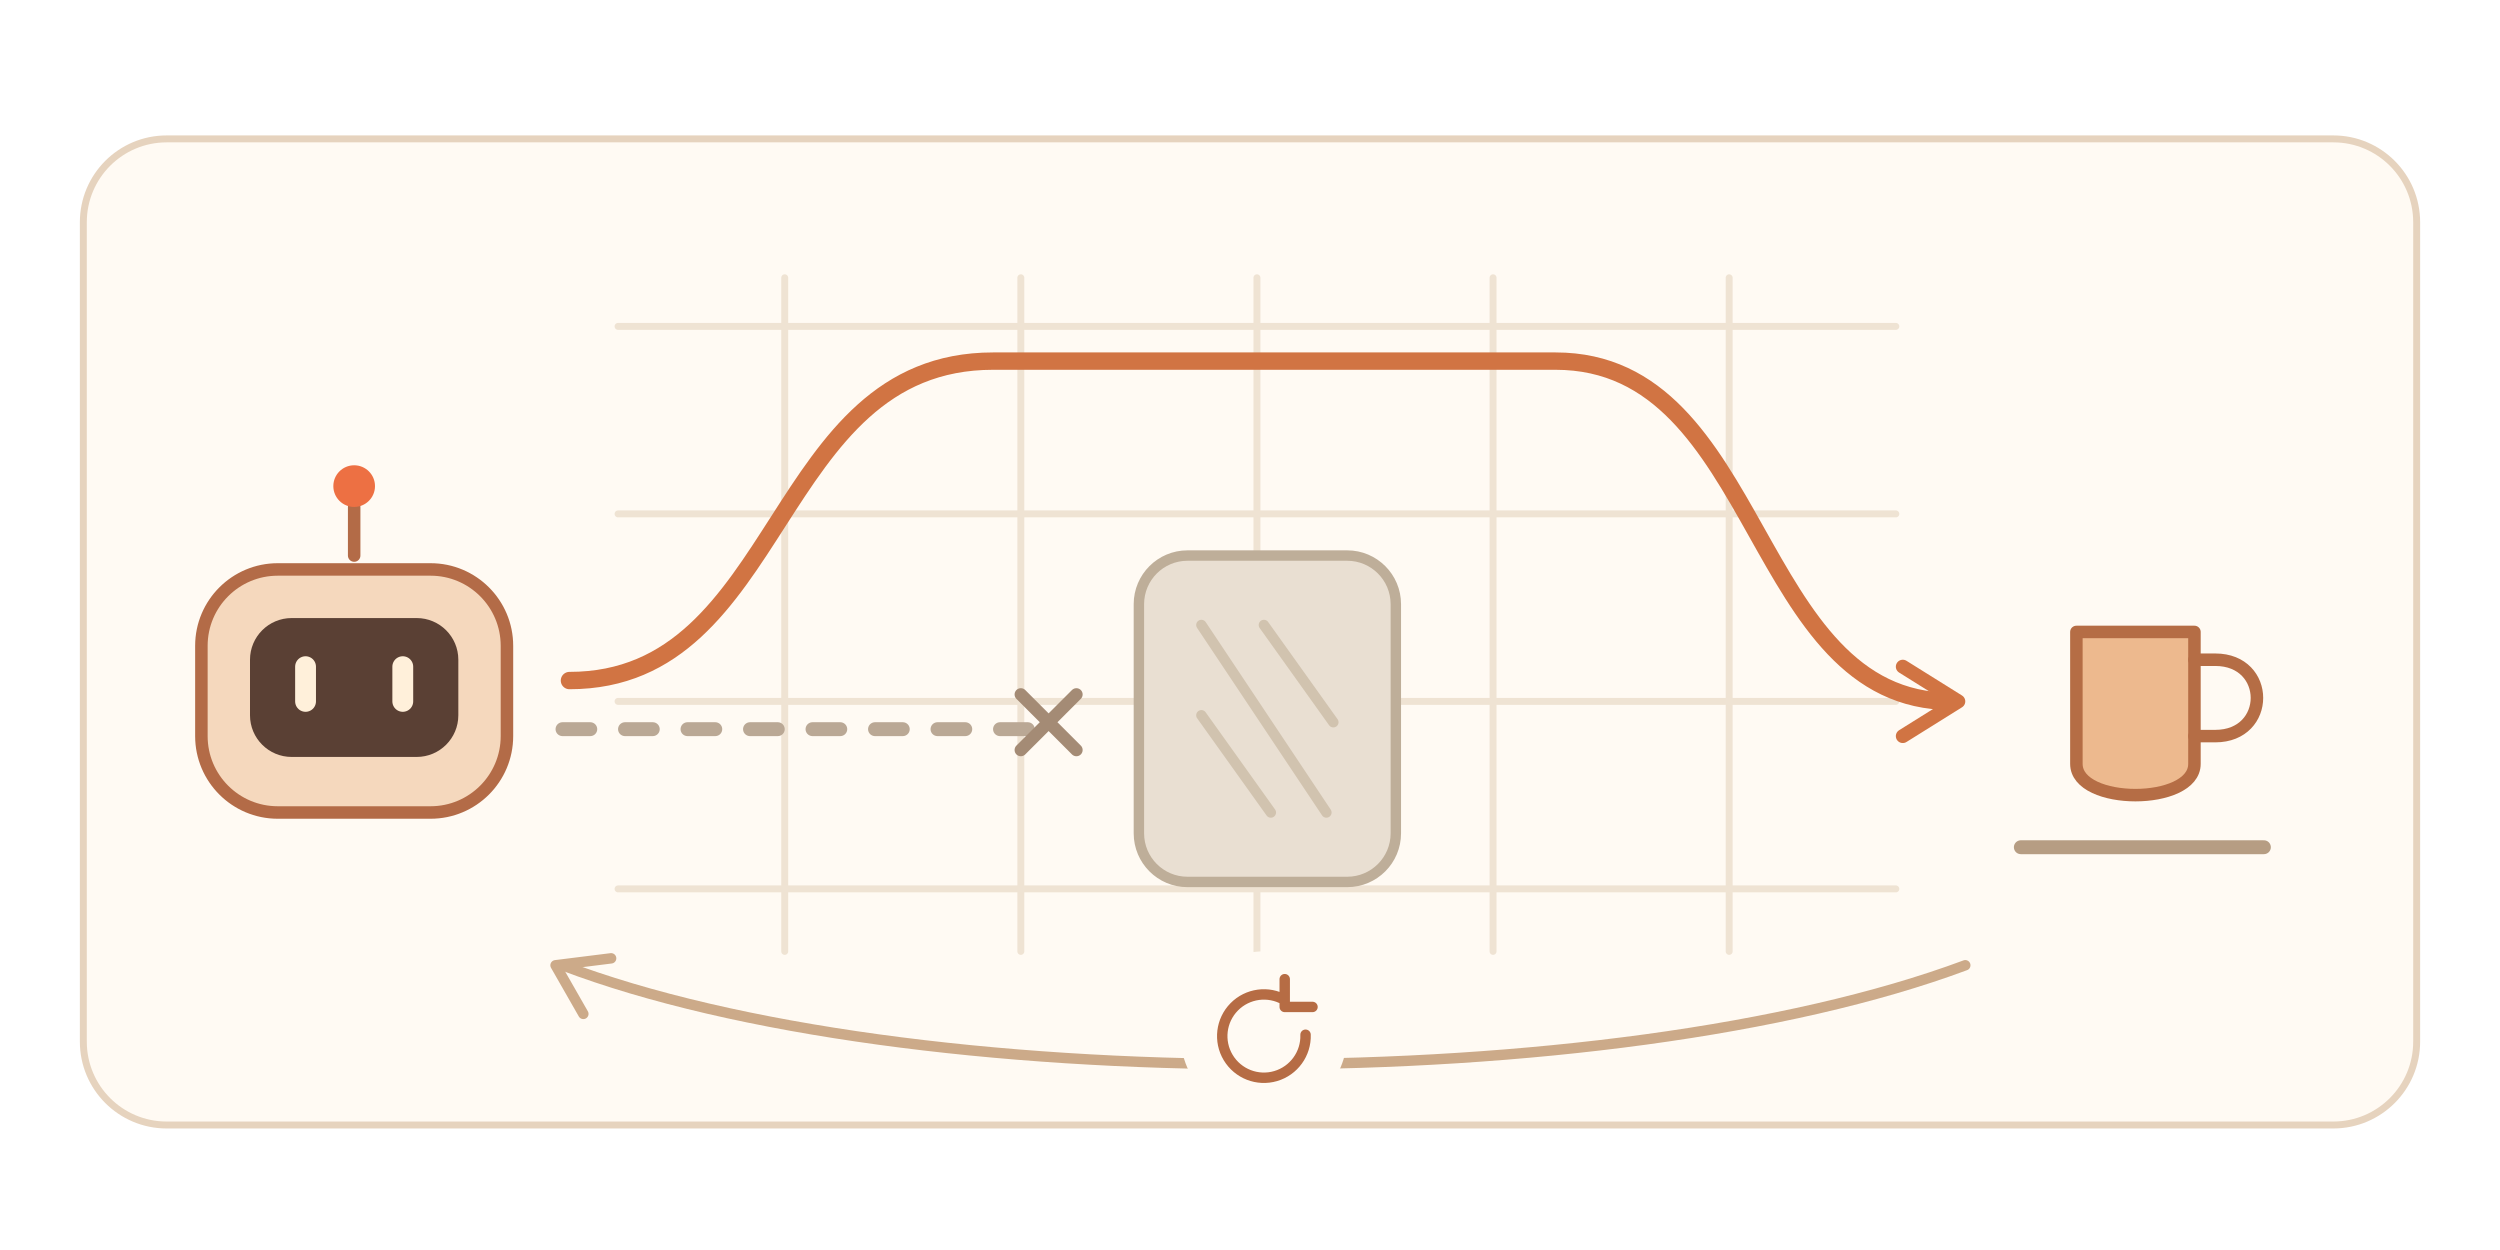
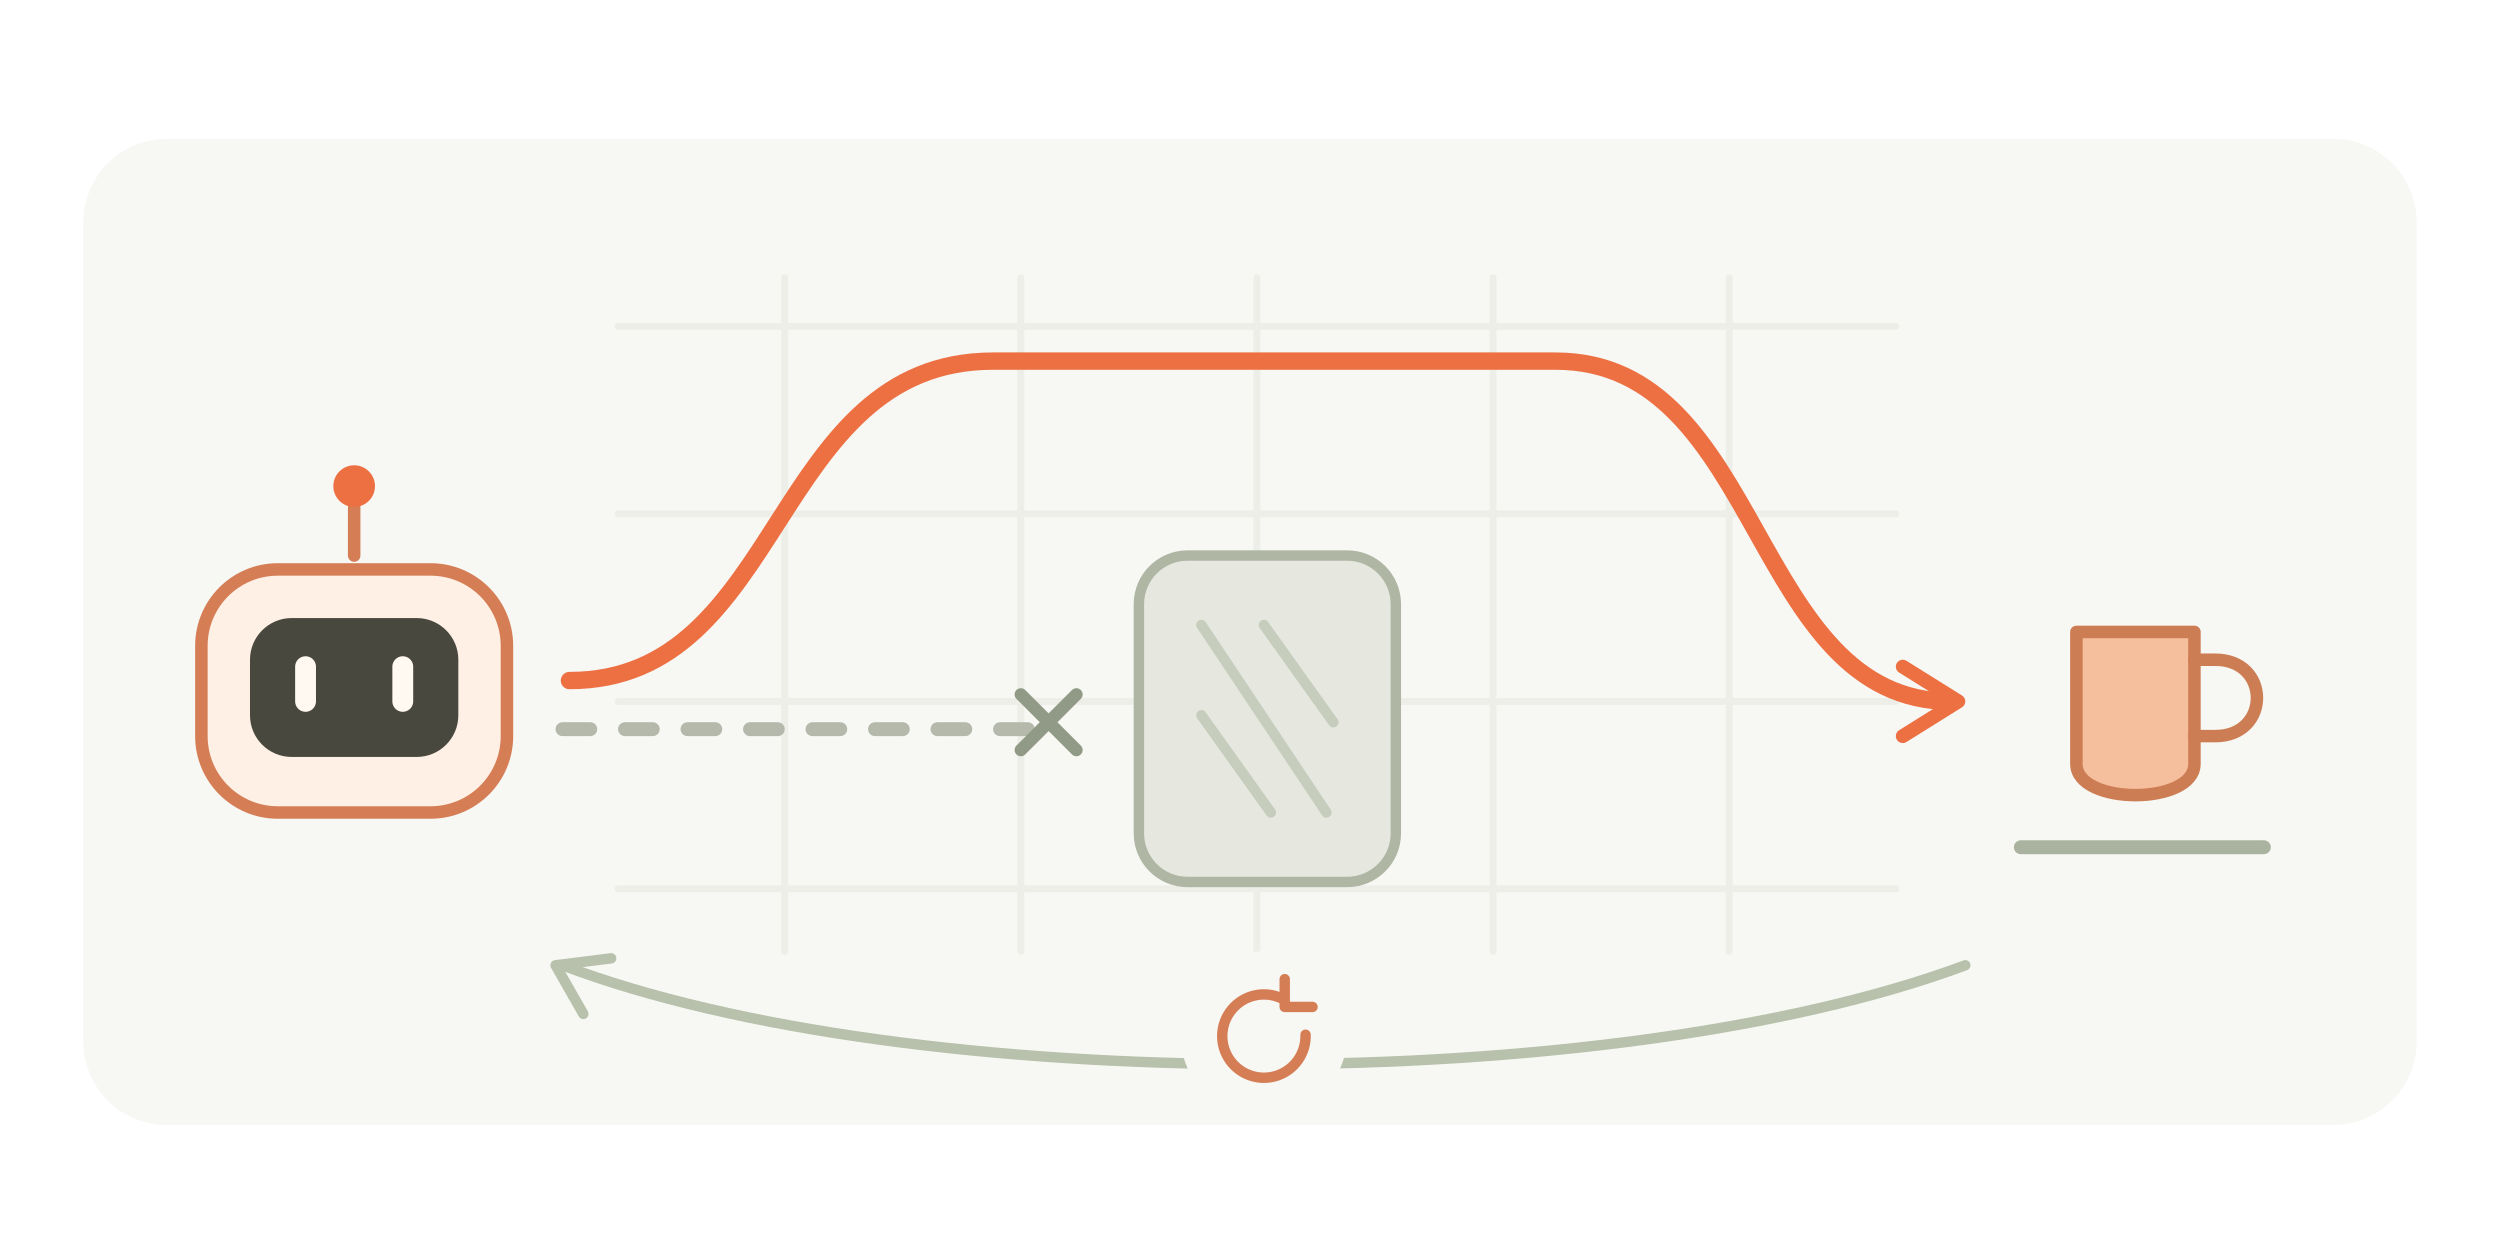
<svg xmlns="http://www.w3.org/2000/svg" width="360" height="180" viewBox="0 0 360 180" fill="none">
-   <rect x="12" y="20" width="336" height="142" rx="12" fill="#FFFAF3" stroke="#E6D3BE" />
+   <rect x="12" y="20" width="336" height="142" rx="12" fill="#F7F8F4" />
  <g stroke-linecap="round" stroke-linejoin="round">
-     <path d="M89 47H273M89 74H273M89 101H273M89 128H273M113 40V137M147 40V137M181 40V137M215 40V137M249 40V137" stroke="#EFE3D3" stroke-width="1" />
-     <path d="M51 80V73" stroke="#B36B47" stroke-width="1.8" />
+     <path d="M89 47H273M89 74H273M89 101H273M89 128H273M113 40V137M147 40V137M181 40V137M215 40V137M249 40V137" stroke="#ECEEE7" stroke-width="1" />
+     <path d="M51 80V73" stroke="#D57D55" stroke-width="1.8" />
    <circle cx="51" cy="70" r="3" fill="#ED7043" />
-     <rect x="29" y="82" width="44" height="35" rx="11" fill="#F5D8BD" stroke="#B36B47" stroke-width="1.8" />
-     <rect x="36" y="89" width="30" height="20" rx="6" fill="#5A4034" />
-     <path d="M44 96V101M58 96V101" stroke="#FFF0DA" stroke-width="3" />
-     <rect x="164" y="80" width="37" height="47" rx="7" fill="#E9DFD2" stroke="#BEAE99" stroke-width="1.5" />
-     <path d="M173 90L191 117M173 103L183 117M182 90L192 104" stroke="#D1C3AF" stroke-width="1.5" />
-     <path d="M81 105H148" stroke="#BAA895" stroke-width="2" stroke-dasharray="4 5" />
-     <path d="M147 100L155 108M147 108L155 100" stroke="#A48B75" stroke-width="1.8" />
-     <path d="M82 98C113 98 111 52 143 52H224C254 52 252 101 281 101" stroke="#D17443" stroke-width="2.5" />
-     <path d="M274 96L282 101L274 106" stroke="#D17443" stroke-width="2" />
-     <path d="M299 91H316V110C316 116 299 116 299 110V91Z" fill="#EDB98E" stroke="#B56D45" stroke-width="1.8" />
-     <path d="M316 95H319C327 95 327 106 319 106H316" stroke="#B56D45" stroke-width="1.8" />
-     <path d="M291 122H326" stroke="#B69D83" stroke-width="2" />
-     <path d="M283 139C232 158 131 158 81 139" stroke="#CCAA89" stroke-width="1.5" />
-     <path d="M88 138L80 139L84 146" stroke="#CCAA89" stroke-width="1.5" />
-     <circle cx="182" cy="149" r="12" fill="#FFFAF3" />
-     <path d="M188 149A6 6 0 1 1 185 144M185 141V145H189" stroke="#B66C44" stroke-width="1.5" />
+     <rect x="29" y="82" width="44" height="35" rx="11" fill="#FFF0E6" stroke="#D57D55" stroke-width="1.8" />
+     <rect x="36" y="89" width="30" height="20" rx="6" fill="#48483F" />
+     <path d="M44 96V101M58 96V101" stroke="#FFF9F1" stroke-width="3" />
+     <rect x="164" y="80" width="37" height="47" rx="7" fill="#E6E8E0" stroke="#AFB6A4" stroke-width="1.5" />
+     <path d="M173 90L191 117M173 103L183 117M182 90L192 104" stroke="#C7CDBD" stroke-width="1.5" />
+     <path d="M81 105H148" stroke="#B4B9AC" stroke-width="2" stroke-dasharray="4 5" />
+     <path d="M147 100L155 108M147 108L155 100" stroke="#919A86" stroke-width="1.8" />
+     <path d="M82 98C113 98 111 52 143 52H224C254 52 252 101 281 101" stroke="#ED7043" stroke-width="2.5" />
+     <path d="M274 96L282 101L274 106" stroke="#ED7043" stroke-width="2" />
+     <path d="M299 91H316V110C316 116 299 116 299 110V91Z" fill="#F5BE9C" stroke="#CD7D53" stroke-width="1.8" />
+     <path d="M316 95H319C327 95 327 106 319 106H316" stroke="#CD7D53" stroke-width="1.8" />
+     <path d="M291 122H326" stroke="#AAB2A0" stroke-width="2" />
+     <path d="M283 139C232 158 131 158 81 139" stroke="#B8C1AB" stroke-width="1.5" />
+     <path d="M88 138L80 139L84 146" stroke="#B8C1AB" stroke-width="1.5" />
+     <circle cx="182" cy="149" r="12" fill="#F7F8F4" />
+     <path d="M188 149A6 6 0 1 1 185 144M185 141V145H189" stroke="#D57D55" stroke-width="1.5" />
  </g>
</svg>
